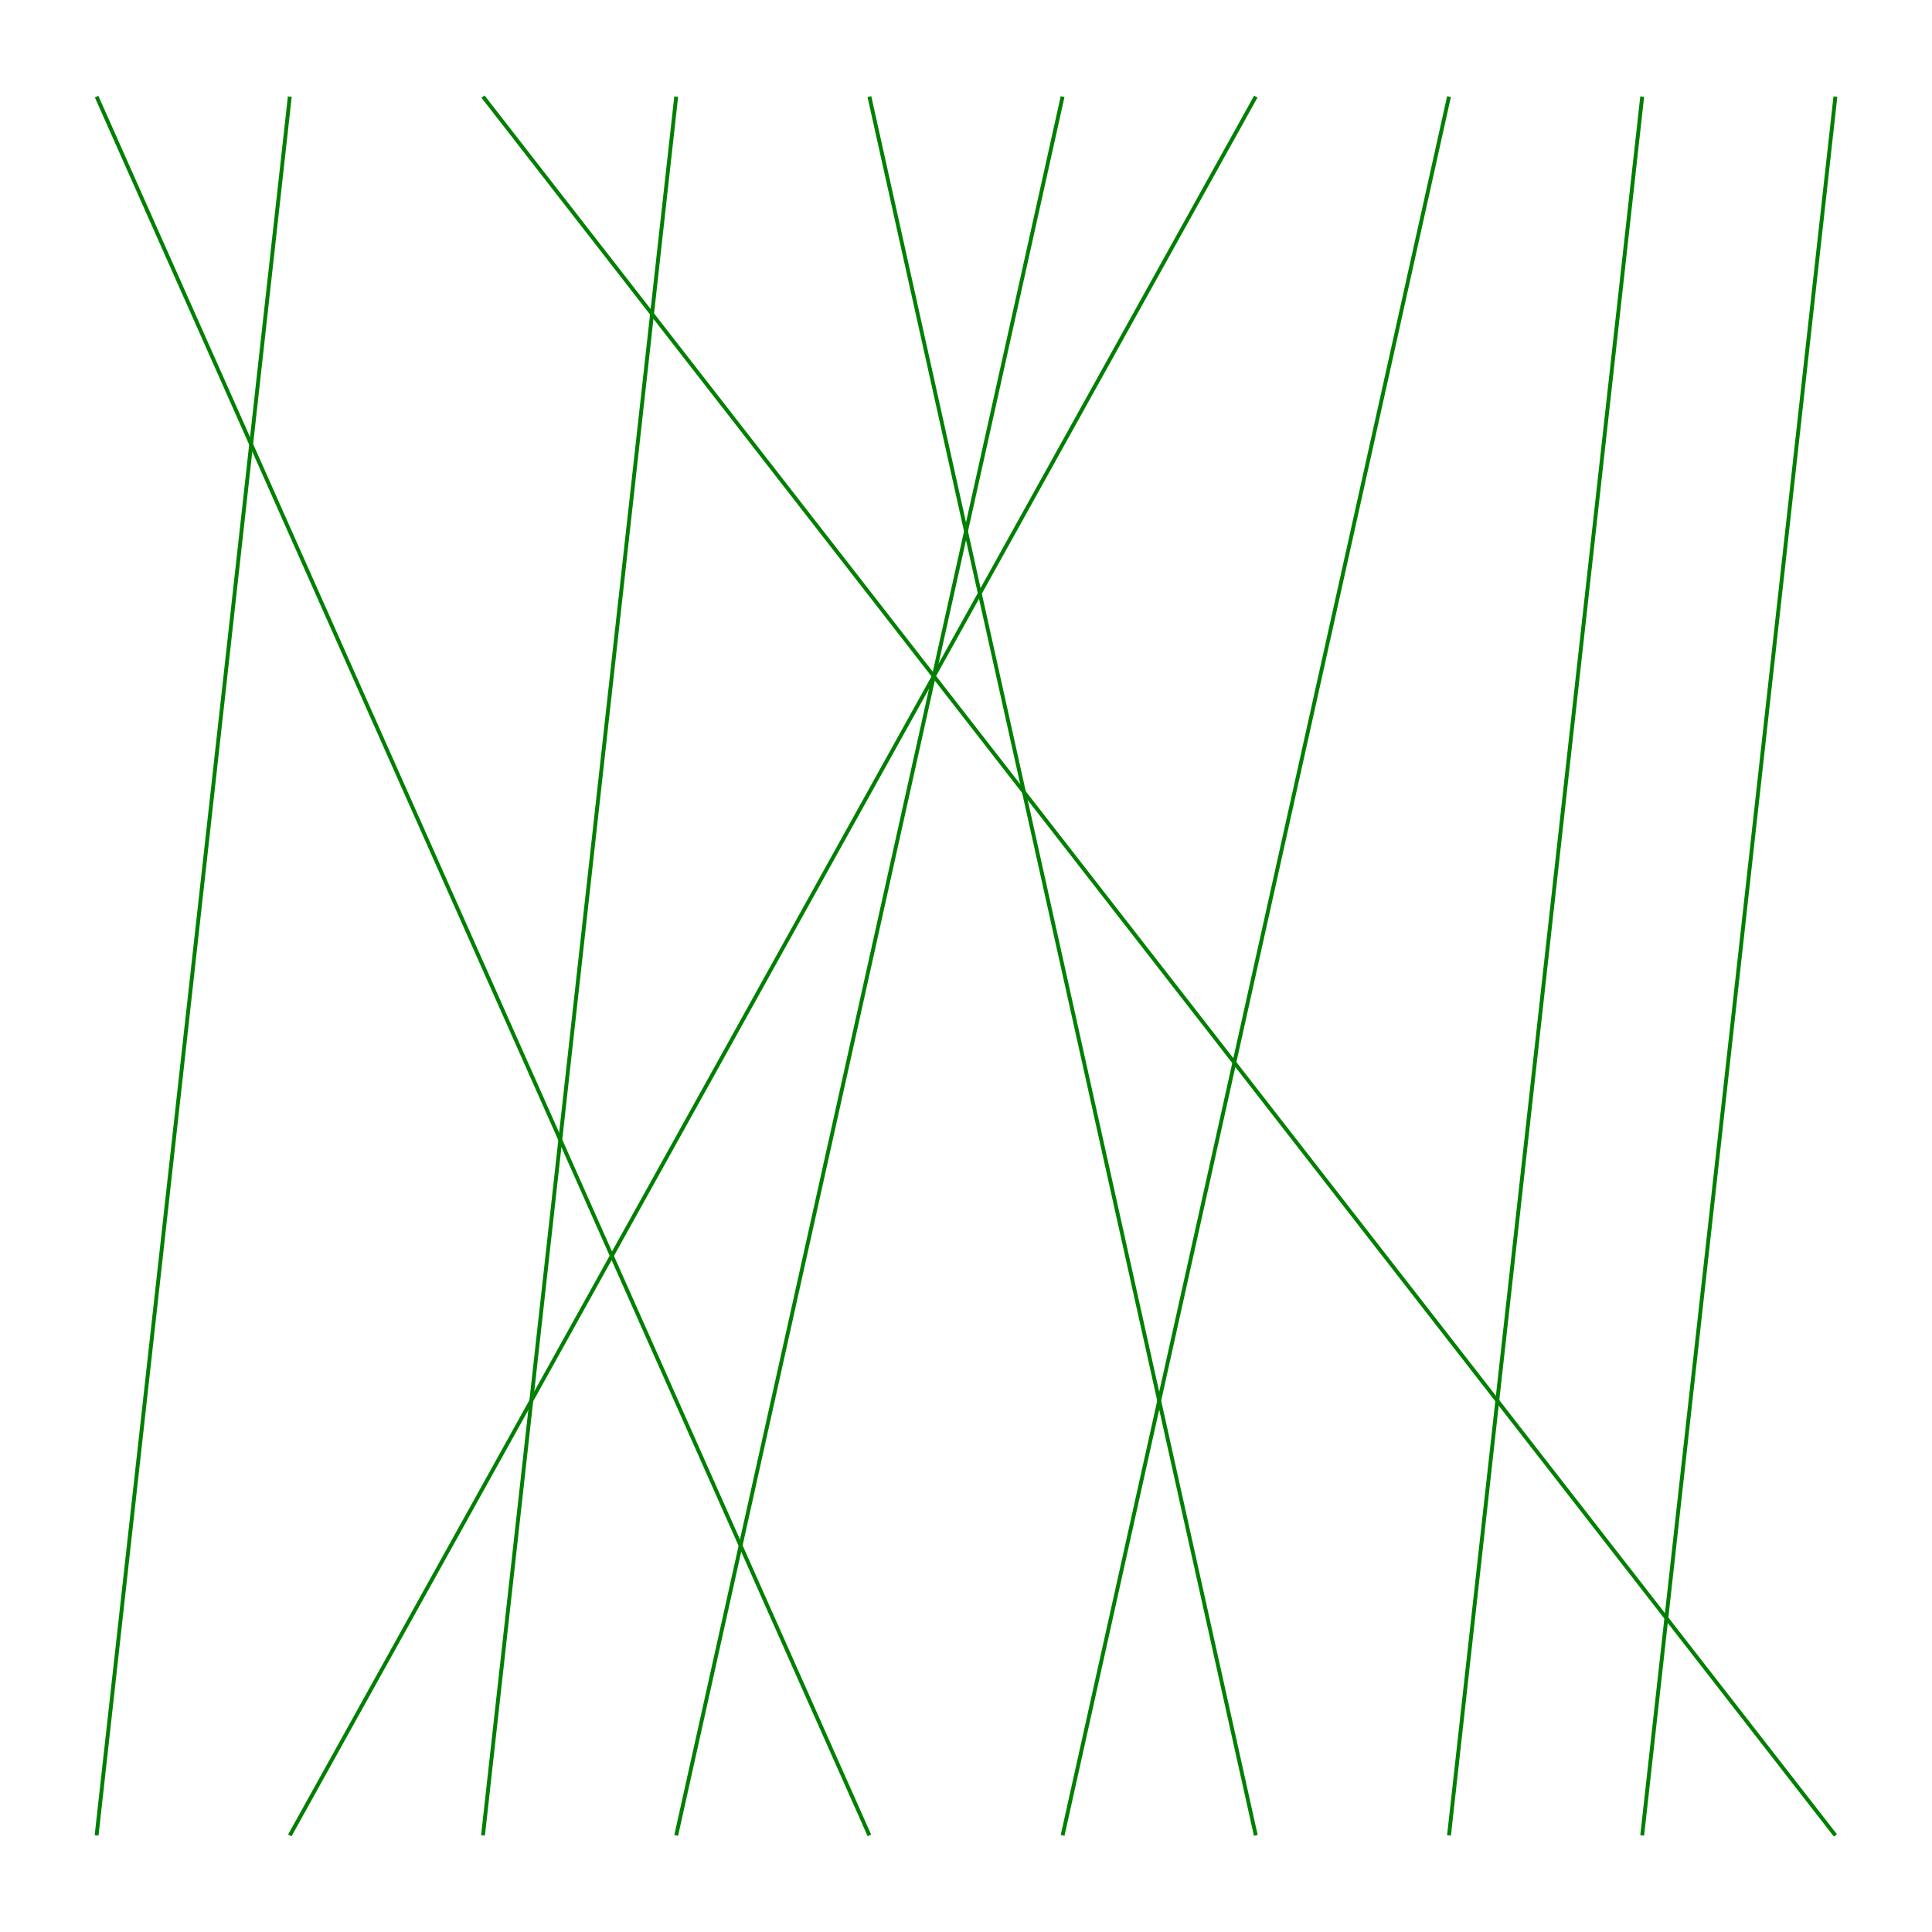
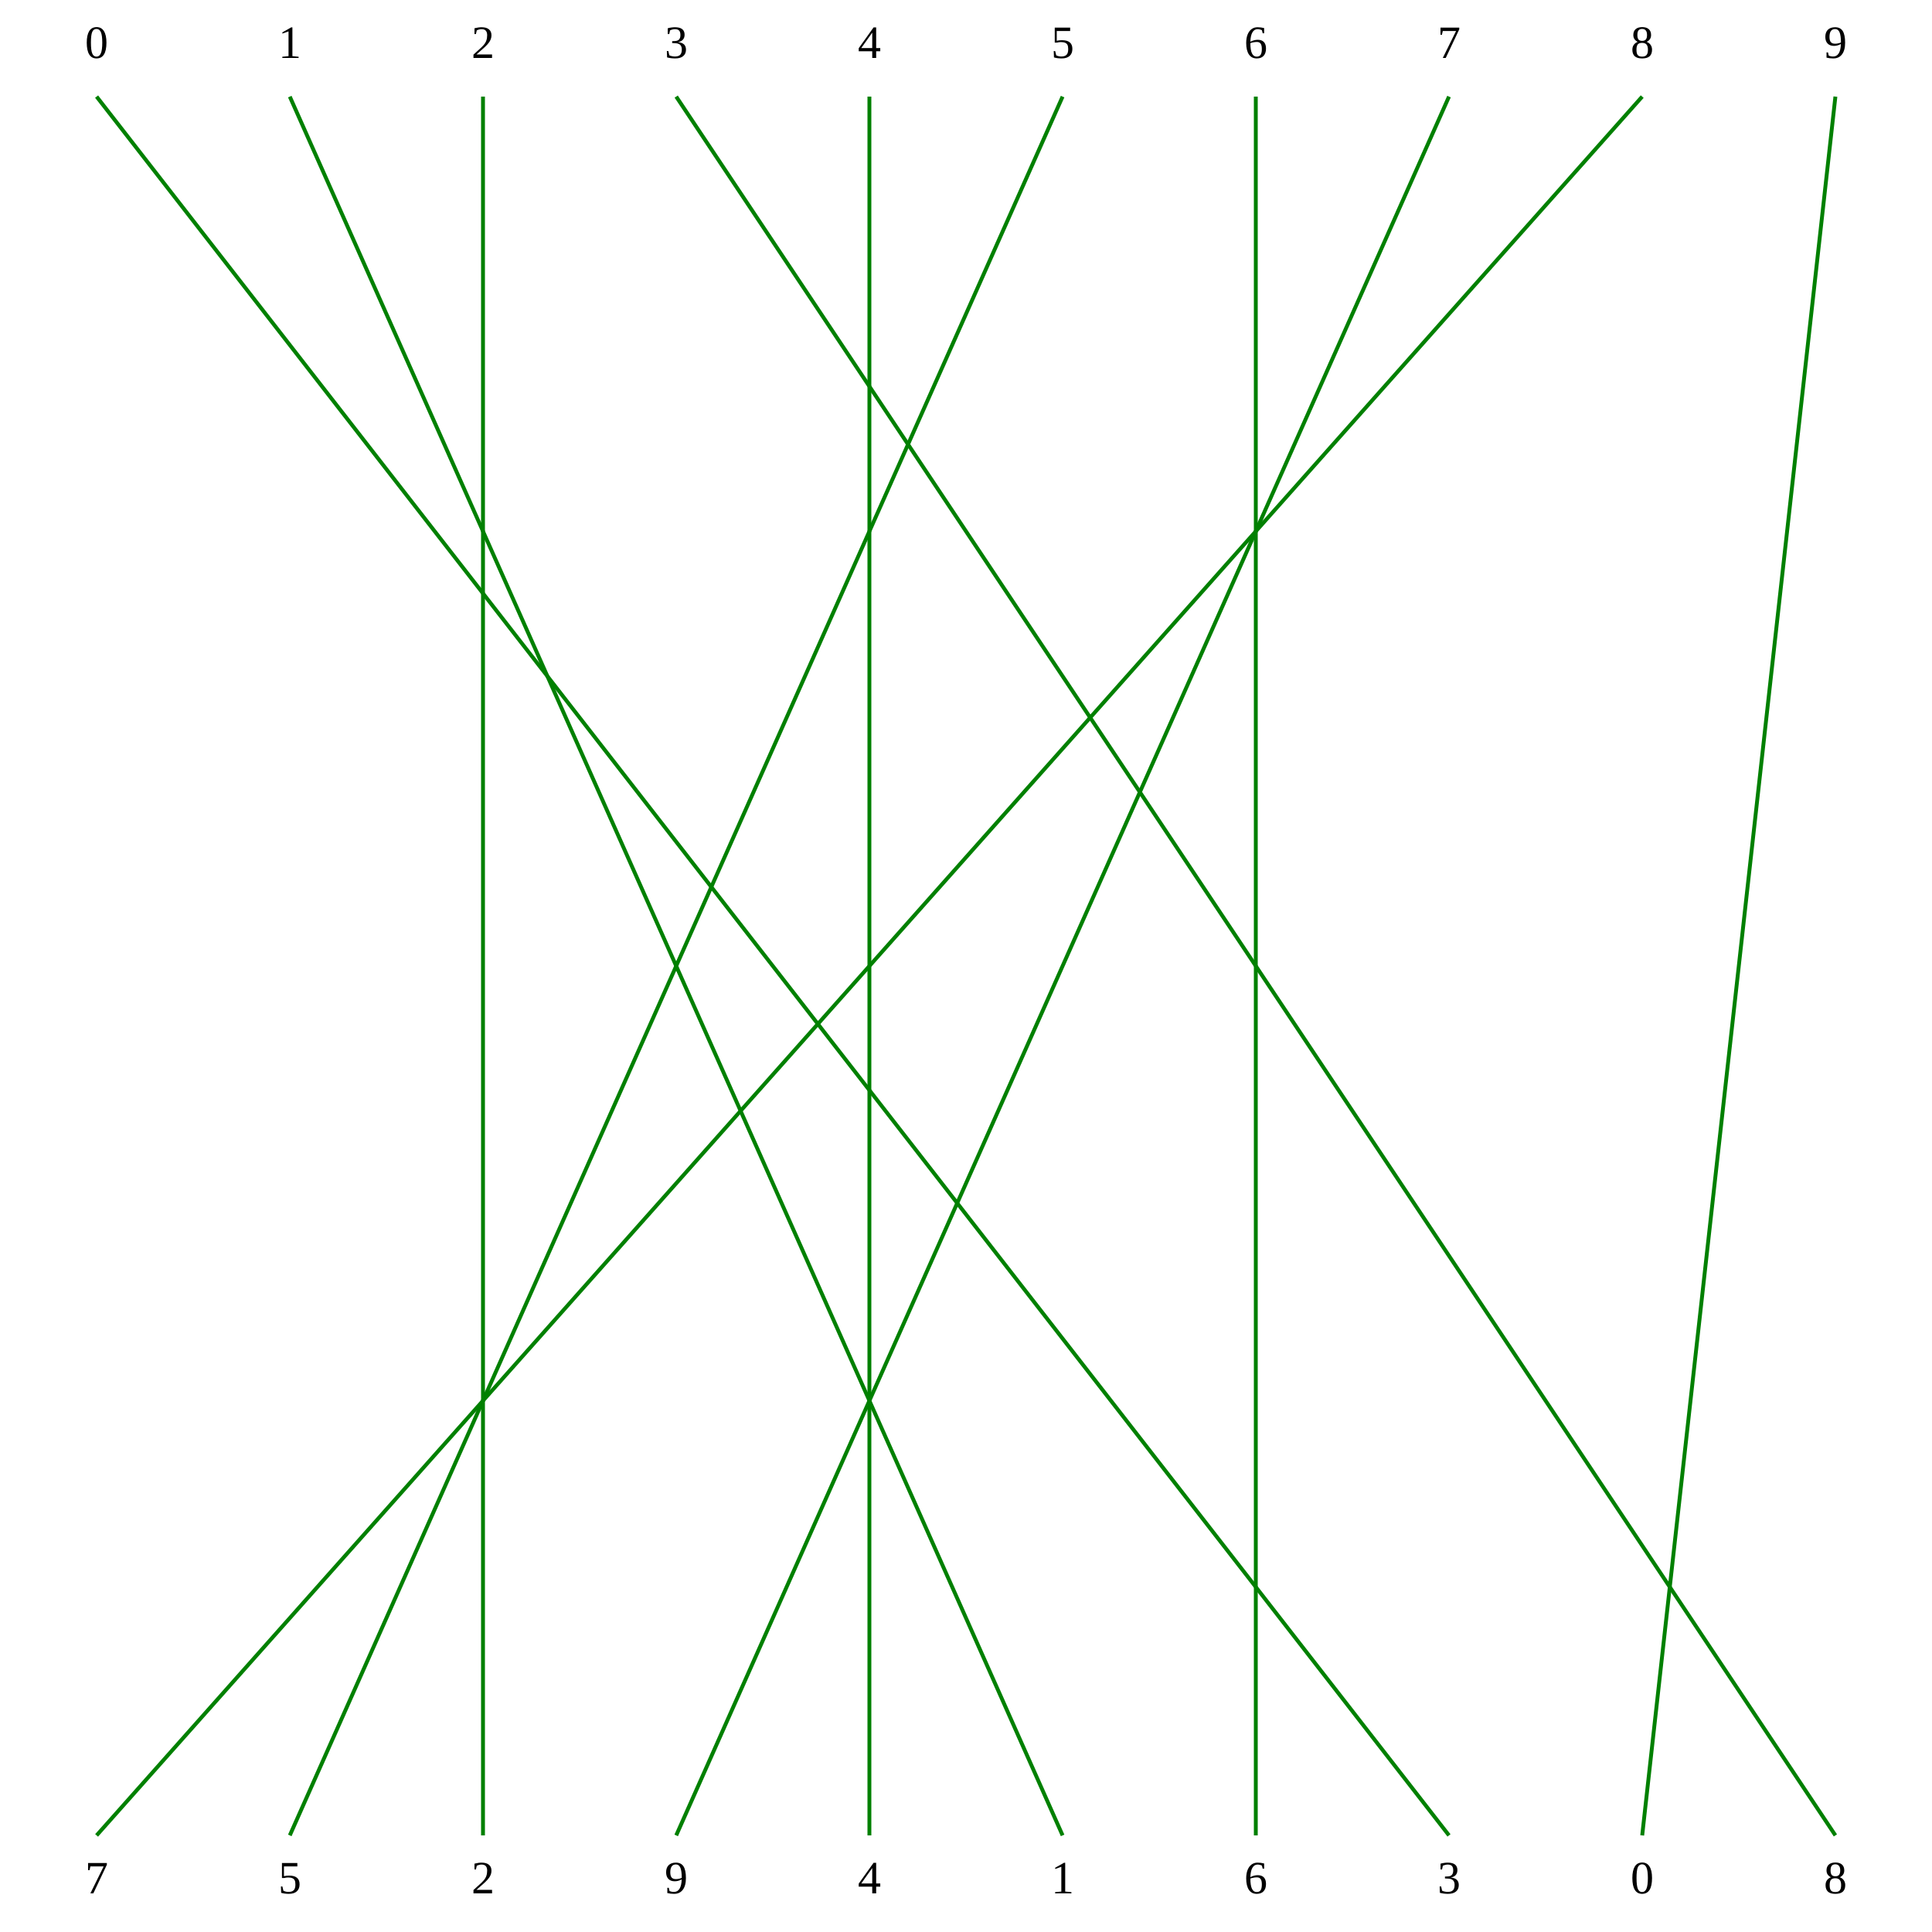
<svg xmlns="http://www.w3.org/2000/svg" version="1.1" width="500" height="500">
-   <line x1="25" y1="25" x2="225" y2="475" stroke="green" />
-   <line x1="75" y1="25" x2="25" y2="475" stroke="green" />
-   <line x1="125" y1="25" x2="475" y2="475" stroke="green" />
-   <line x1="175" y1="25" x2="125" y2="475" stroke="green" />
-   <line x1="225" y1="25" x2="325" y2="475" stroke="green" />
-   <line x1="275" y1="25" x2="175" y2="475" stroke="green" />
-   <line x1="325" y1="25" x2="75" y2="475" stroke="green" />
-   <line x1="375" y1="25" x2="275" y2="475" stroke="green" />
-   <line x1="425" y1="25" x2="375" y2="475" stroke="green" />
+   <text x="25" y="15" font-size="12" text-anchor="middle">0</text>
+   <text x="25" y="490" font-size="12" text-anchor="middle">7</text>
+   <text x="75" y="15" font-size="12" text-anchor="middle">1</text>
+   <text x="75" y="490" font-size="12" text-anchor="middle">5</text>
+   <text x="125" y="15" font-size="12" text-anchor="middle">2</text>
+   <text x="125" y="490" font-size="12" text-anchor="middle">2</text>
+   <text x="175" y="15" font-size="12" text-anchor="middle">3</text>
+   <text x="175" y="490" font-size="12" text-anchor="middle">9</text>
+   <text x="225" y="15" font-size="12" text-anchor="middle">4</text>
+   <text x="225" y="490" font-size="12" text-anchor="middle">4</text>
+   <text x="275" y="15" font-size="12" text-anchor="middle">5</text>
+   <text x="275" y="490" font-size="12" text-anchor="middle">1</text>
+   <text x="325" y="15" font-size="12" text-anchor="middle">6</text>
+   <text x="325" y="490" font-size="12" text-anchor="middle">6</text>
+   <text x="375" y="15" font-size="12" text-anchor="middle">7</text>
+   <text x="375" y="490" font-size="12" text-anchor="middle">3</text>
+   <text x="425" y="15" font-size="12" text-anchor="middle">8</text>
+   <text x="425" y="490" font-size="12" text-anchor="middle">0</text>
+   <text x="475" y="15" font-size="12" text-anchor="middle">9</text>
+   <text x="475" y="490" font-size="12" text-anchor="middle">8</text>
+   <line x1="25" y1="25" x2="375" y2="475" stroke="green" />
+   <line x1="75" y1="25" x2="275" y2="475" stroke="green" />
+   <line x1="125" y1="25" x2="125" y2="475" stroke="green" />
+   <line x1="175" y1="25" x2="475" y2="475" stroke="green" />
+   <line x1="225" y1="25" x2="225" y2="475" stroke="green" />
+   <line x1="275" y1="25" x2="75" y2="475" stroke="green" />
+   <line x1="325" y1="25" x2="325" y2="475" stroke="green" />
+   <line x1="375" y1="25" x2="175" y2="475" stroke="green" />
+   <line x1="425" y1="25" x2="25" y2="475" stroke="green" />
  <line x1="475" y1="25" x2="425" y2="475" stroke="green" />
+   <defs>
+     <marker id="arrow-line" markerWidth="10" markerHeight="10" refX="0" refY="3" orient="auto" markerUnits="strokeWidth">
+       <path d="M0,0 L0,6 L9,3 z" fill="green" />
+     </marker>
+   </defs>
</svg>
